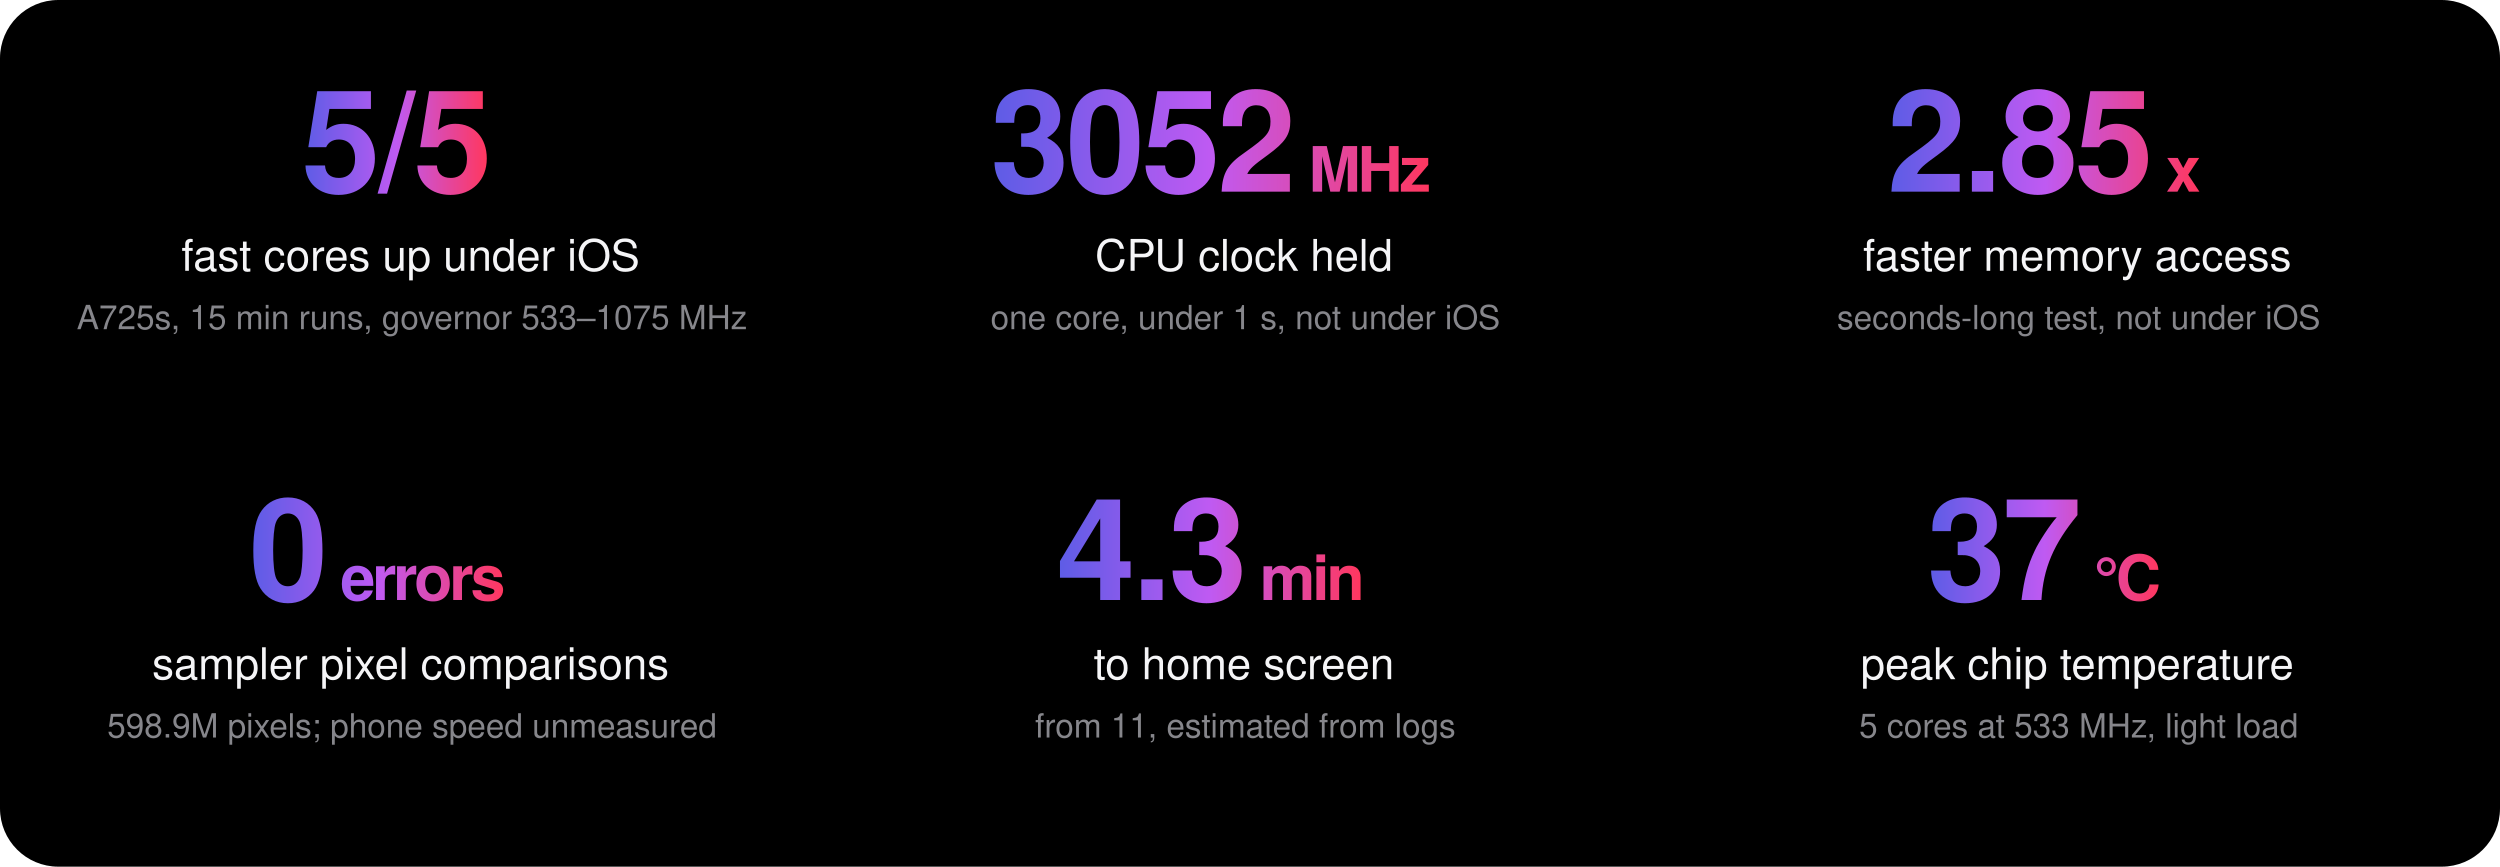
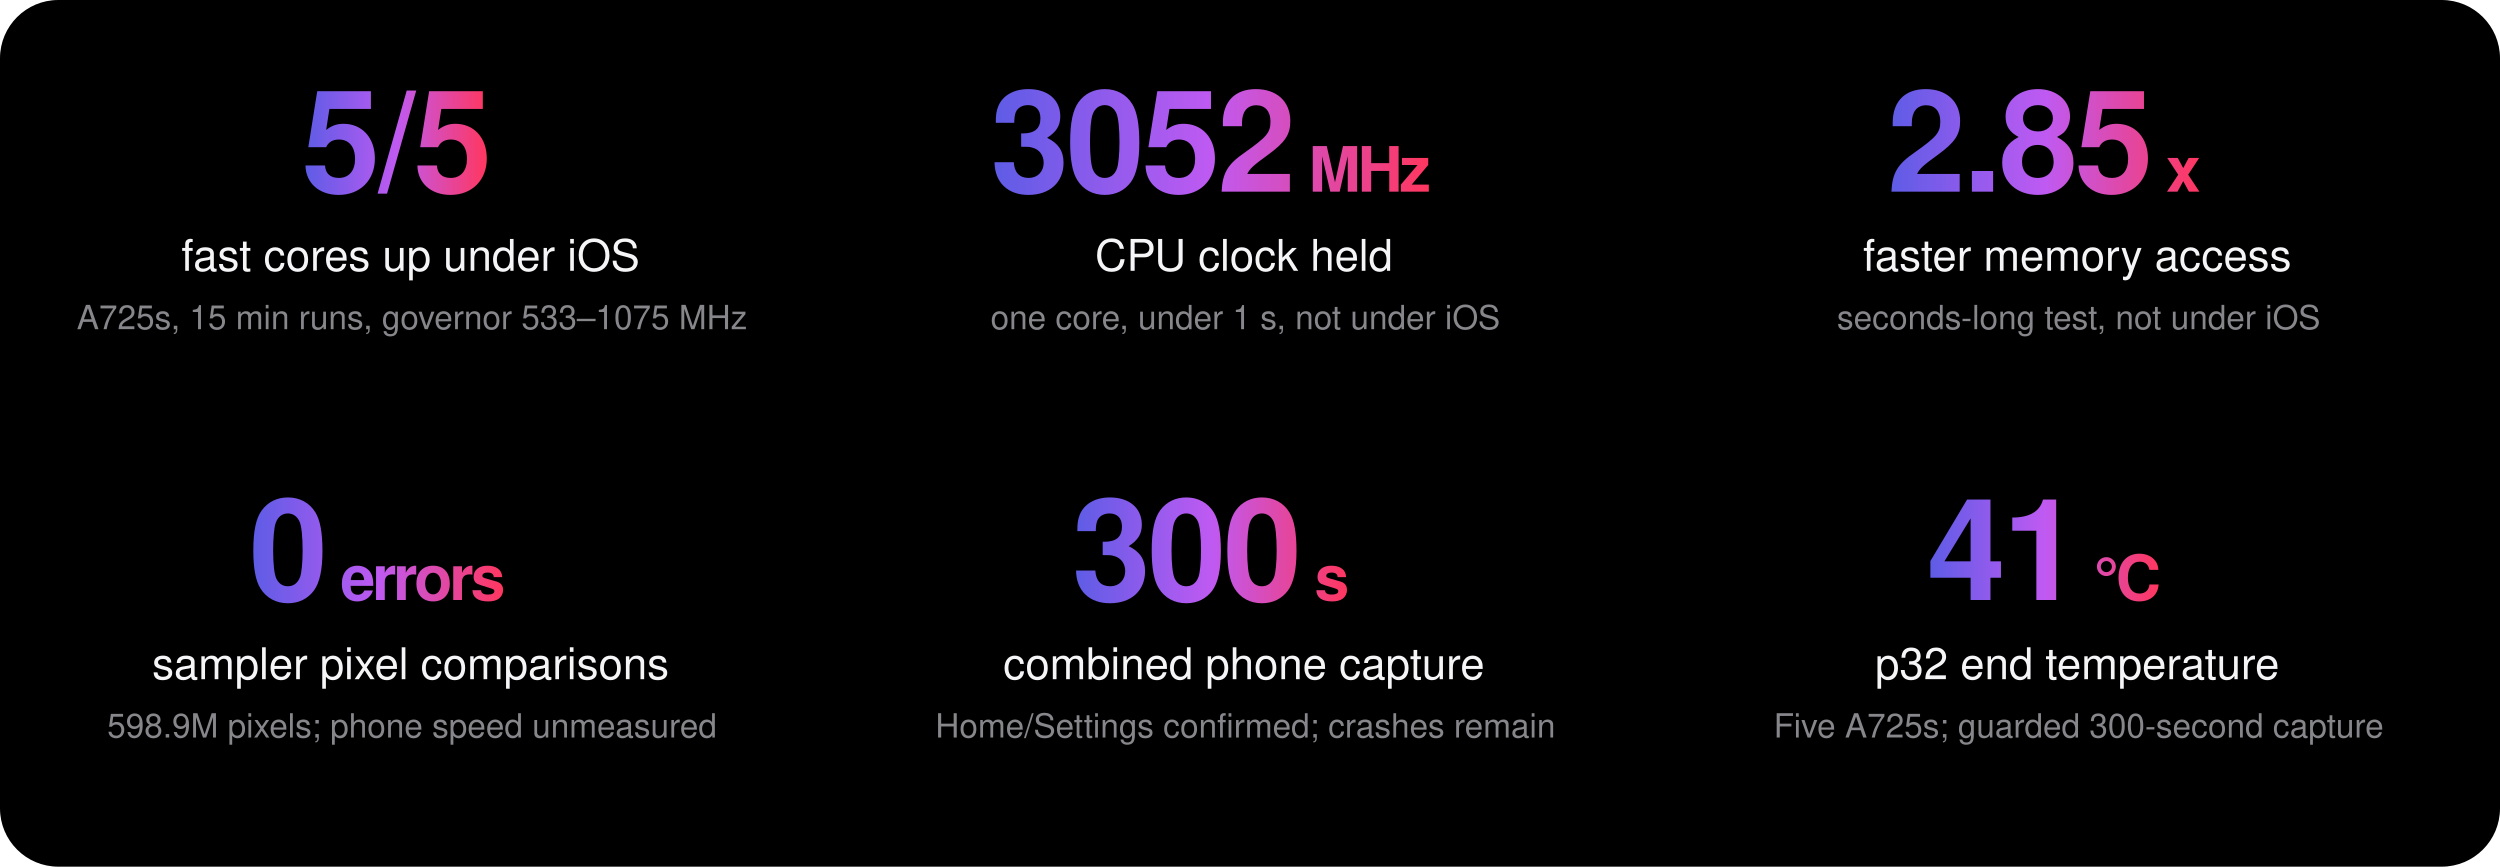
<svg xmlns="http://www.w3.org/2000/svg" viewBox="0 0 1200 416" role="img" aria-label="Measured on the phone">
  <defs>
    <linearGradient id="g" x1="0" y1="0" x2="1" y2="0">
      <stop offset="0" stop-color="#5e5ce6" />
      <stop offset=".5" stop-color="#bf5af2" />
      <stop offset="1" stop-color="#ff375f" />
    </linearGradient>
  </defs>
  <rect width="1200" height="416" rx="28" fill="#000" />
  <text font-family="-apple-system,BlinkMacSystemFont,'SF Pro Display','Helvetica Neue',Helvetica,Arial,sans-serif" x="200" y="92" text-anchor="middle" font-size="68" font-weight="700" letter-spacing="-1.5" fill="url(#g)">5/5<animate attributeName="opacity" values="0;0;1" keyTimes="0;0.000;1" calcMode="spline" keySplines="0 0 1 1;.2 .8 .2 1" dur="0.90s" fill="freeze" />
    <animateTransform attributeName="transform" type="translate" values="0 22;0 22;0 0" keyTimes="0;0.000;1" calcMode="spline" keySplines="0 0 1 1;.2 .8 .2 1" dur="0.90s" fill="freeze" />
  </text>
  <text font-family="-apple-system,BlinkMacSystemFont,'SF Pro Display','Helvetica Neue',Helvetica,Arial,sans-serif" x="200" y="130" text-anchor="middle" font-size="21" font-weight="500" fill="#f5f5f7">fast cores up under iOS<animate attributeName="opacity" values="0;0;1" keyTimes="0;0.100;1" calcMode="spline" keySplines="0 0 1 1;.2 .8 .2 1" dur="1.00s" fill="freeze" />
    <animateTransform attributeName="transform" type="translate" values="0 22;0 22;0 0" keyTimes="0;0.100;1" calcMode="spline" keySplines="0 0 1 1;.2 .8 .2 1" dur="1.00s" fill="freeze" />
  </text>
  <text font-family="-apple-system,BlinkMacSystemFont,'SF Pro Display','Helvetica Neue',Helvetica,Arial,sans-serif" x="200" y="158" text-anchor="middle" font-size="16" font-weight="400" fill="#86868b">A725s, 15 min runs, governor 533–1075 MHz<animate attributeName="opacity" values="0;0;1" keyTimes="0;0.182;1" calcMode="spline" keySplines="0 0 1 1;.2 .8 .2 1" dur="1.10s" fill="freeze" />
    <animateTransform attributeName="transform" type="translate" values="0 22;0 22;0 0" keyTimes="0;0.182;1" calcMode="spline" keySplines="0 0 1 1;.2 .8 .2 1" dur="1.10s" fill="freeze" />
  </text>
  <text font-family="-apple-system,BlinkMacSystemFont,'SF Pro Display','Helvetica Neue',Helvetica,Arial,sans-serif" x="600" y="92" text-anchor="middle" font-size="68" font-weight="700" letter-spacing="-1.5" fill="url(#g)">3052<tspan font-size="30" font-weight="600" dx="6">MHz</tspan>
    <animate attributeName="opacity" values="0;0;1" keyTimes="0;0.143;1" calcMode="spline" keySplines="0 0 1 1;.2 .8 .2 1" dur="1.05s" fill="freeze" />
    <animateTransform attributeName="transform" type="translate" values="0 22;0 22;0 0" keyTimes="0;0.143;1" calcMode="spline" keySplines="0 0 1 1;.2 .8 .2 1" dur="1.05s" fill="freeze" />
  </text>
  <text font-family="-apple-system,BlinkMacSystemFont,'SF Pro Display','Helvetica Neue',Helvetica,Arial,sans-serif" x="600" y="130" text-anchor="middle" font-size="21" font-weight="500" fill="#f5f5f7">CPU clock held<animate attributeName="opacity" values="0;0;1" keyTimes="0;0.217;1" calcMode="spline" keySplines="0 0 1 1;.2 .8 .2 1" dur="1.15s" fill="freeze" />
    <animateTransform attributeName="transform" type="translate" values="0 22;0 22;0 0" keyTimes="0;0.217;1" calcMode="spline" keySplines="0 0 1 1;.2 .8 .2 1" dur="1.15s" fill="freeze" />
  </text>
  <text font-family="-apple-system,BlinkMacSystemFont,'SF Pro Display','Helvetica Neue',Helvetica,Arial,sans-serif" x="600" y="158" text-anchor="middle" font-size="16" font-weight="400" fill="#86868b">one core, under 1 s, not under iOS<animate attributeName="opacity" values="0;0;1" keyTimes="0;0.280;1" calcMode="spline" keySplines="0 0 1 1;.2 .8 .2 1" dur="1.25s" fill="freeze" />
    <animateTransform attributeName="transform" type="translate" values="0 22;0 22;0 0" keyTimes="0;0.280;1" calcMode="spline" keySplines="0 0 1 1;.2 .8 .2 1" dur="1.25s" fill="freeze" />
  </text>
  <text font-family="-apple-system,BlinkMacSystemFont,'SF Pro Display','Helvetica Neue',Helvetica,Arial,sans-serif" x="1000" y="92" text-anchor="middle" font-size="68" font-weight="700" letter-spacing="-1.5" fill="url(#g)">2.85<tspan font-size="30" font-weight="600" dx="6">x</tspan>
    <animate attributeName="opacity" values="0;0;1" keyTimes="0;0.250;1" calcMode="spline" keySplines="0 0 1 1;.2 .8 .2 1" dur="1.20s" fill="freeze" />
    <animateTransform attributeName="transform" type="translate" values="0 22;0 22;0 0" keyTimes="0;0.250;1" calcMode="spline" keySplines="0 0 1 1;.2 .8 .2 1" dur="1.20s" fill="freeze" />
  </text>
  <text font-family="-apple-system,BlinkMacSystemFont,'SF Pro Display','Helvetica Neue',Helvetica,Arial,sans-serif" x="1000" y="130" text-anchor="middle" font-size="21" font-weight="500" fill="#f5f5f7">faster memory access<animate attributeName="opacity" values="0;0;1" keyTimes="0;0.308;1" calcMode="spline" keySplines="0 0 1 1;.2 .8 .2 1" dur="1.30s" fill="freeze" />
    <animateTransform attributeName="transform" type="translate" values="0 22;0 22;0 0" keyTimes="0;0.308;1" calcMode="spline" keySplines="0 0 1 1;.2 .8 .2 1" dur="1.30s" fill="freeze" />
  </text>
  <text font-family="-apple-system,BlinkMacSystemFont,'SF Pro Display','Helvetica Neue',Helvetica,Arial,sans-serif" x="1000" y="158" text-anchor="middle" font-size="16" font-weight="400" fill="#86868b">seconds-long test, not under iOS<animate attributeName="opacity" values="0;0;1" keyTimes="0;0.357;1" calcMode="spline" keySplines="0 0 1 1;.2 .8 .2 1" dur="1.40s" fill="freeze" />
    <animateTransform attributeName="transform" type="translate" values="0 22;0 22;0 0" keyTimes="0;0.357;1" calcMode="spline" keySplines="0 0 1 1;.2 .8 .2 1" dur="1.40s" fill="freeze" />
  </text>
  <text font-family="-apple-system,BlinkMacSystemFont,'SF Pro Display','Helvetica Neue',Helvetica,Arial,sans-serif" x="200" y="288" text-anchor="middle" font-size="68" font-weight="700" letter-spacing="-1.5" fill="url(#g)">0<tspan font-size="30" font-weight="600" dx="6">errors</tspan>
    <animate attributeName="opacity" values="0;0;1" keyTimes="0;0.333;1" calcMode="spline" keySplines="0 0 1 1;.2 .8 .2 1" dur="1.35s" fill="freeze" />
    <animateTransform attributeName="transform" type="translate" values="0 22;0 22;0 0" keyTimes="0;0.333;1" calcMode="spline" keySplines="0 0 1 1;.2 .8 .2 1" dur="1.35s" fill="freeze" />
  </text>
  <text font-family="-apple-system,BlinkMacSystemFont,'SF Pro Display','Helvetica Neue',Helvetica,Arial,sans-serif" x="200" y="326" text-anchor="middle" font-size="21" font-weight="500" fill="#f5f5f7">sampler pixel comparisons<animate attributeName="opacity" values="0;0;1" keyTimes="0;0.379;1" calcMode="spline" keySplines="0 0 1 1;.2 .8 .2 1" dur="1.45s" fill="freeze" />
    <animateTransform attributeName="transform" type="translate" values="0 22;0 22;0 0" keyTimes="0;0.379;1" calcMode="spline" keySplines="0 0 1 1;.2 .8 .2 1" dur="1.45s" fill="freeze" />
  </text>
  <text font-family="-apple-system,BlinkMacSystemFont,'SF Pro Display','Helvetica Neue',Helvetica,Arial,sans-serif" x="200" y="354" text-anchor="middle" font-size="16" font-weight="400" fill="#86868b">598.9M pixels; phone speed unmeasured<animate attributeName="opacity" values="0;0;1" keyTimes="0;0.419;1" calcMode="spline" keySplines="0 0 1 1;.2 .8 .2 1" dur="1.55s" fill="freeze" />
    <animateTransform attributeName="transform" type="translate" values="0 22;0 22;0 0" keyTimes="0;0.419;1" calcMode="spline" keySplines="0 0 1 1;.2 .8 .2 1" dur="1.55s" fill="freeze" />
  </text>
-   <text font-family="-apple-system,BlinkMacSystemFont,'SF Pro Display','Helvetica Neue',Helvetica,Arial,sans-serif" x="600" y="288" text-anchor="middle" font-size="68" font-weight="700" letter-spacing="-1.5" fill="url(#g)">4.3<tspan font-size="30" font-weight="600" dx="6">min</tspan>
+   <text font-family="-apple-system,BlinkMacSystemFont,'SF Pro Display','Helvetica Neue',Helvetica,Arial,sans-serif" x="600" y="288" text-anchor="middle" font-size="68" font-weight="700" letter-spacing="-1.5" fill="url(#g)">300<tspan font-size="30" font-weight="600" dx="6">s</tspan>
    <animate attributeName="opacity" values="0;0;1" keyTimes="0;0.400;1" calcMode="spline" keySplines="0 0 1 1;.2 .8 .2 1" dur="1.50s" fill="freeze" />
    <animateTransform attributeName="transform" type="translate" values="0 22;0 22;0 0" keyTimes="0;0.400;1" calcMode="spline" keySplines="0 0 1 1;.2 .8 .2 1" dur="1.50s" fill="freeze" />
  </text>
-   <text font-family="-apple-system,BlinkMacSystemFont,'SF Pro Display','Helvetica Neue',Helvetica,Arial,sans-serif" x="600" y="326" text-anchor="middle" font-size="21" font-weight="500" fill="#f5f5f7">to home screen<animate attributeName="opacity" values="0;0;1" keyTimes="0;0.437;1" calcMode="spline" keySplines="0 0 1 1;.2 .8 .2 1" dur="1.60s" fill="freeze" />
+   <text font-family="-apple-system,BlinkMacSystemFont,'SF Pro Display','Helvetica Neue',Helvetica,Arial,sans-serif" x="600" y="326" text-anchor="middle" font-size="21" font-weight="500" fill="#f5f5f7">combined phone capture<animate attributeName="opacity" values="0;0;1" keyTimes="0;0.437;1" calcMode="spline" keySplines="0 0 1 1;.2 .8 .2 1" dur="1.60s" fill="freeze" />
    <animateTransform attributeName="transform" type="translate" values="0 22;0 22;0 0" keyTimes="0;0.437;1" calcMode="spline" keySplines="0 0 1 1;.2 .8 .2 1" dur="1.60s" fill="freeze" />
  </text>
-   <text font-family="-apple-system,BlinkMacSystemFont,'SF Pro Display','Helvetica Neue',Helvetica,Arial,sans-serif" x="600" y="354" text-anchor="middle" font-size="16" font-weight="400" fill="#86868b">from 11, estimated from logs<animate attributeName="opacity" values="0;0;1" keyTimes="0;0.471;1" calcMode="spline" keySplines="0 0 1 1;.2 .8 .2 1" dur="1.70s" fill="freeze" />
+   <text font-family="-apple-system,BlinkMacSystemFont,'SF Pro Display','Helvetica Neue',Helvetica,Arial,sans-serif" x="600" y="354" text-anchor="middle" font-size="16" font-weight="400" fill="#86868b">Home/Settings confirmed; crashes remain<animate attributeName="opacity" values="0;0;1" keyTimes="0;0.471;1" calcMode="spline" keySplines="0 0 1 1;.2 .8 .2 1" dur="1.70s" fill="freeze" />
    <animateTransform attributeName="transform" type="translate" values="0 22;0 22;0 0" keyTimes="0;0.471;1" calcMode="spline" keySplines="0 0 1 1;.2 .8 .2 1" dur="1.70s" fill="freeze" />
  </text>
-   <text font-family="-apple-system,BlinkMacSystemFont,'SF Pro Display','Helvetica Neue',Helvetica,Arial,sans-serif" x="1000" y="288" text-anchor="middle" font-size="68" font-weight="700" letter-spacing="-1.5" fill="url(#g)">37<tspan font-size="30" font-weight="600" dx="6">°C</tspan>
+   <text font-family="-apple-system,BlinkMacSystemFont,'SF Pro Display','Helvetica Neue',Helvetica,Arial,sans-serif" x="1000" y="288" text-anchor="middle" font-size="68" font-weight="700" letter-spacing="-1.5" fill="url(#g)">41<tspan font-size="30" font-weight="600" dx="6">°C</tspan>
    <animate attributeName="opacity" values="0;0;1" keyTimes="0;0.455;1" calcMode="spline" keySplines="0 0 1 1;.2 .8 .2 1" dur="1.65s" fill="freeze" />
    <animateTransform attributeName="transform" type="translate" values="0 22;0 22;0 0" keyTimes="0;0.455;1" calcMode="spline" keySplines="0 0 1 1;.2 .8 .2 1" dur="1.65s" fill="freeze" />
  </text>
-   <text font-family="-apple-system,BlinkMacSystemFont,'SF Pro Display','Helvetica Neue',Helvetica,Arial,sans-serif" x="1000" y="326" text-anchor="middle" font-size="21" font-weight="500" fill="#f5f5f7">peak chip temperature<animate attributeName="opacity" values="0;0;1" keyTimes="0;0.486;1" calcMode="spline" keySplines="0 0 1 1;.2 .8 .2 1" dur="1.75s" fill="freeze" />
+   <text font-family="-apple-system,BlinkMacSystemFont,'SF Pro Display','Helvetica Neue',Helvetica,Arial,sans-serif" x="1000" y="326" text-anchor="middle" font-size="21" font-weight="500" fill="#f5f5f7">p32 end temperature<animate attributeName="opacity" values="0;0;1" keyTimes="0;0.486;1" calcMode="spline" keySplines="0 0 1 1;.2 .8 .2 1" dur="1.75s" fill="freeze" />
    <animateTransform attributeName="transform" type="translate" values="0 22;0 22;0 0" keyTimes="0;0.486;1" calcMode="spline" keySplines="0 0 1 1;.2 .8 .2 1" dur="1.75s" fill="freeze" />
  </text>
-   <text font-family="-apple-system,BlinkMacSystemFont,'SF Pro Display','Helvetica Neue',Helvetica,Arial,sans-serif" x="1000" y="354" text-anchor="middle" font-size="16" font-weight="400" fill="#86868b">5 cores at 533 MHz, light load<animate attributeName="opacity" values="0;0;1" keyTimes="0;0.514;1" calcMode="spline" keySplines="0 0 1 1;.2 .8 .2 1" dur="1.85s" fill="freeze" />
+   <text font-family="-apple-system,BlinkMacSystemFont,'SF Pro Display','Helvetica Neue',Helvetica,Arial,sans-serif" x="1000" y="354" text-anchor="middle" font-size="16" font-weight="400" fill="#86868b">Five A725s; guarded 300-second capture<animate attributeName="opacity" values="0;0;1" keyTimes="0;0.514;1" calcMode="spline" keySplines="0 0 1 1;.2 .8 .2 1" dur="1.85s" fill="freeze" />
    <animateTransform attributeName="transform" type="translate" values="0 22;0 22;0 0" keyTimes="0;0.514;1" calcMode="spline" keySplines="0 0 1 1;.2 .8 .2 1" dur="1.85s" fill="freeze" />
  </text>
</svg>
